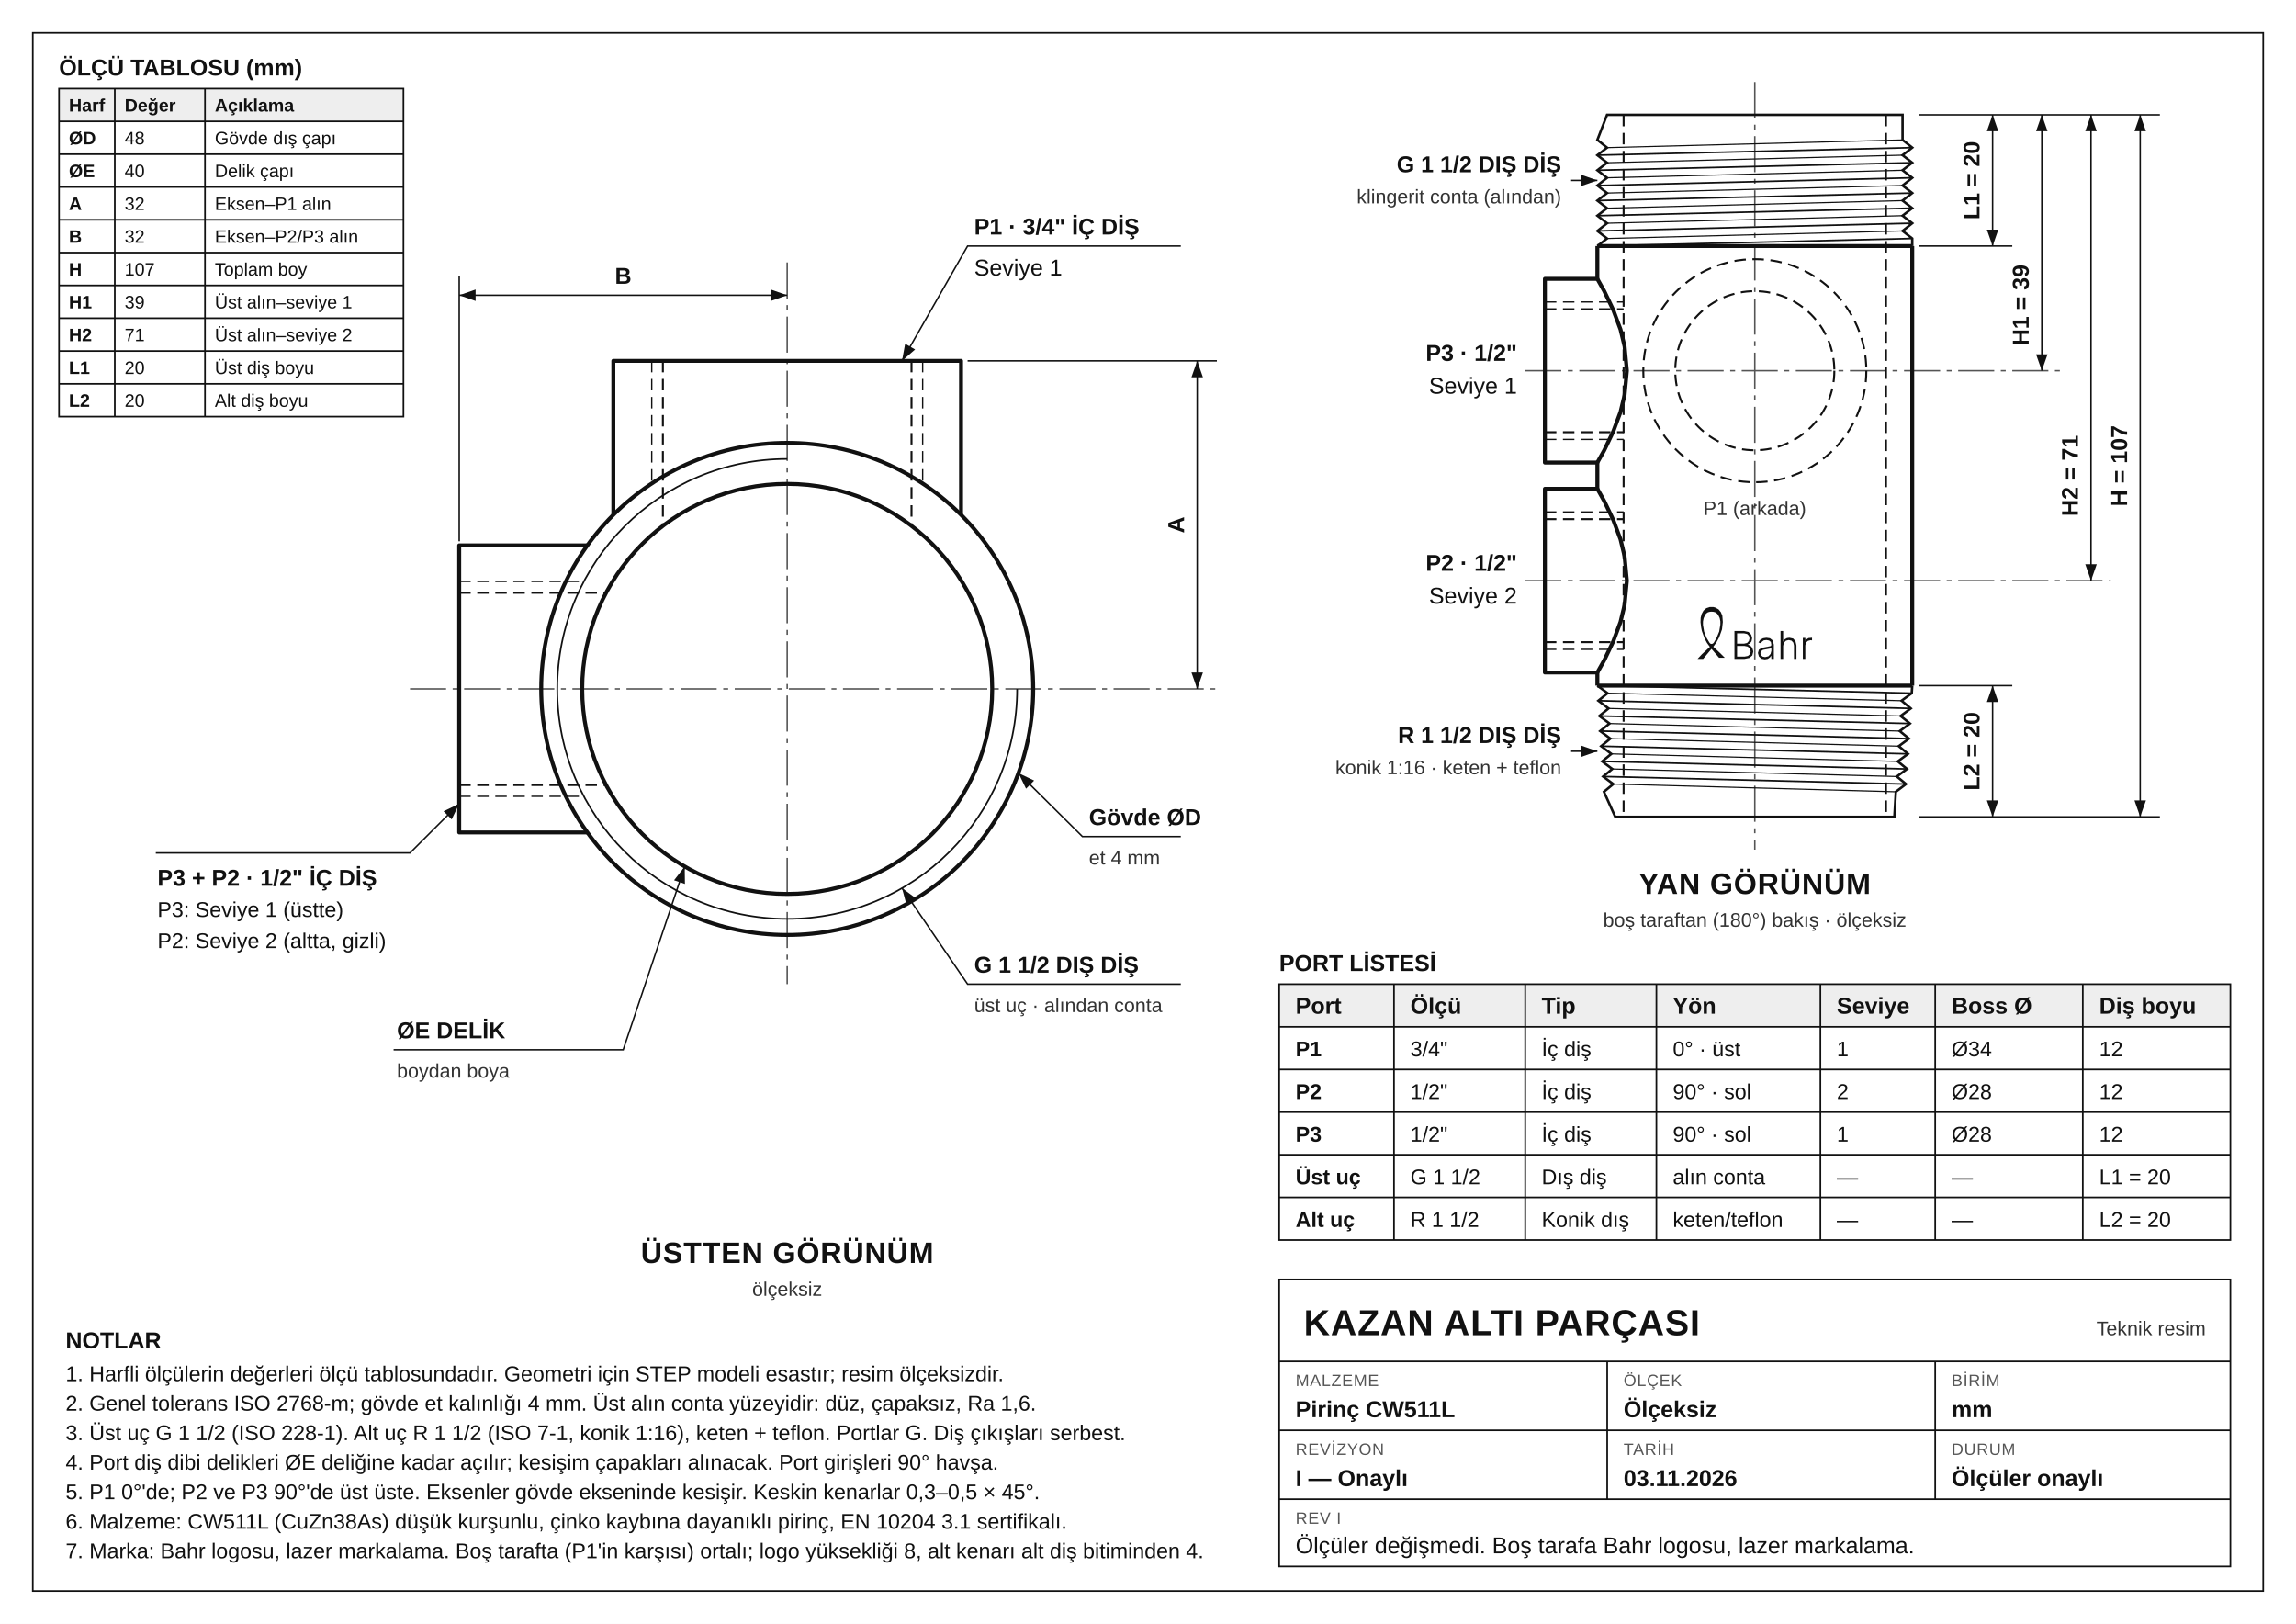
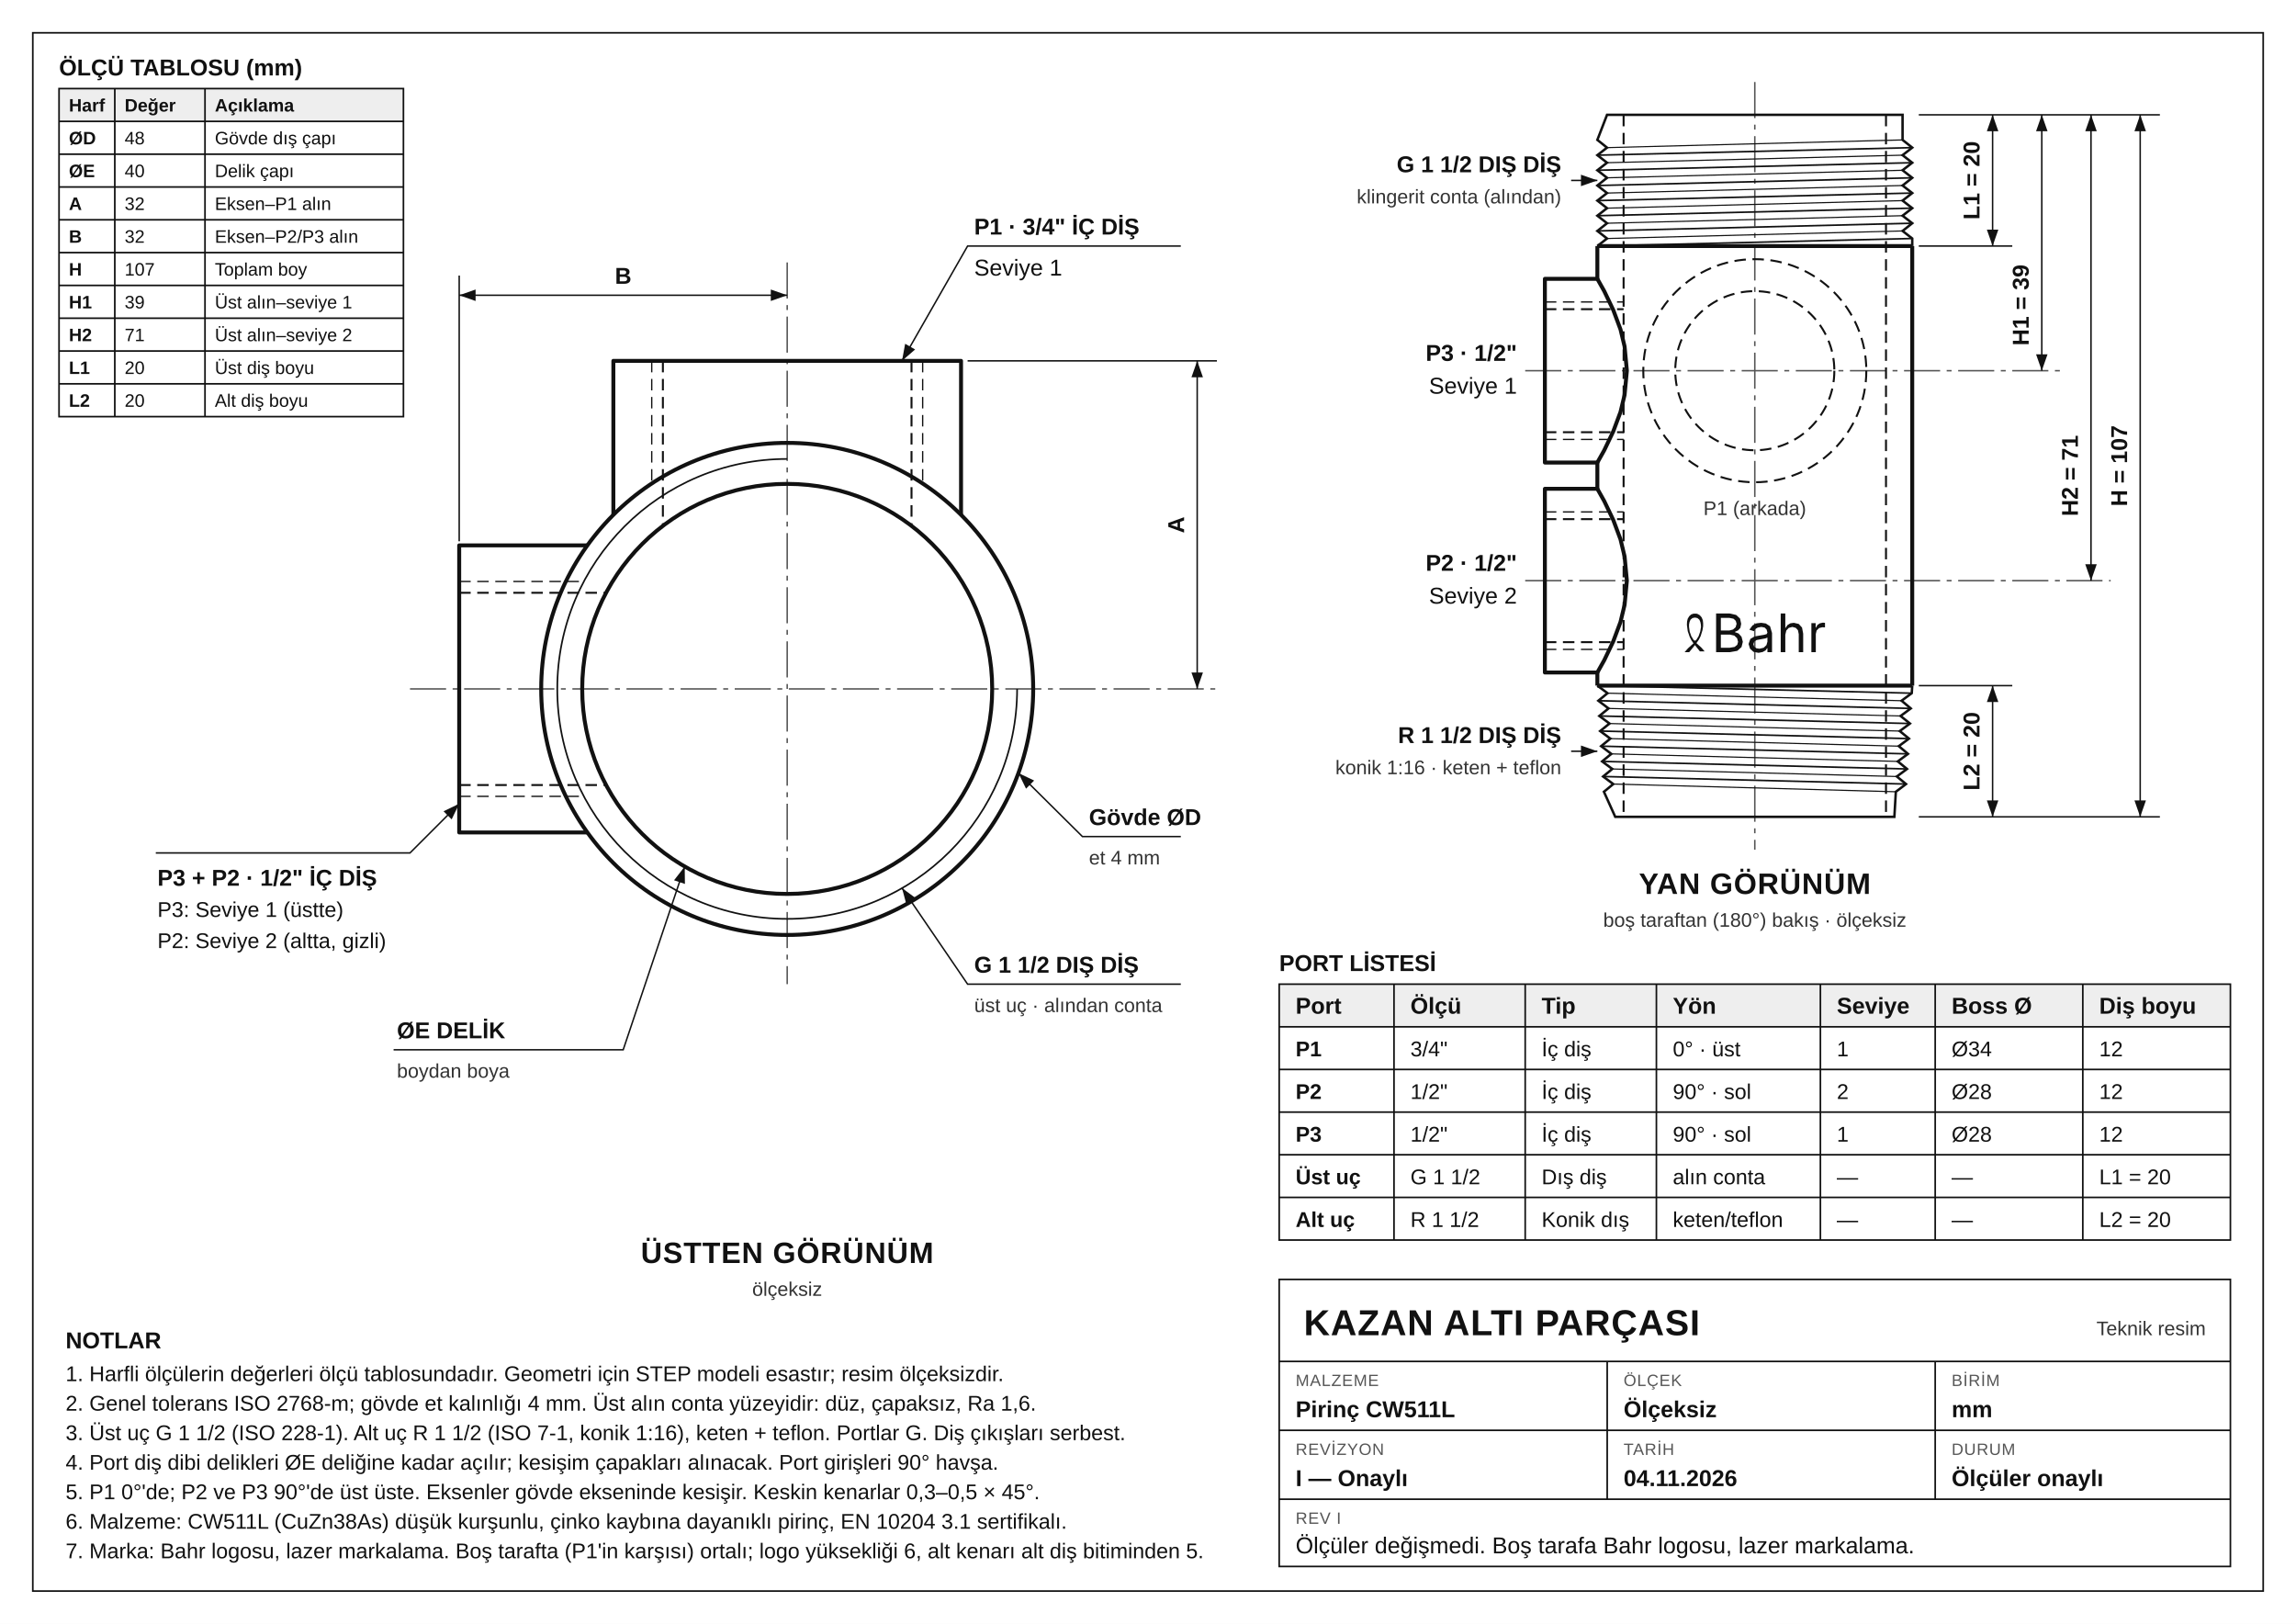
<svg xmlns="http://www.w3.org/2000/svg" viewBox="0 0 1400 990" width="1400" height="990" font-family="Arial, Helvetica, sans-serif">
  <defs>
    <marker id="arr" viewBox="0 0 10 10" refX="10" refY="5" markerWidth="10" markerHeight="10" markerUnits="userSpaceOnUse" orient="auto-start-reverse">
      <path d="M0,1.5 L10,5 L0,8.5 z" fill="#111" />
    </marker>
    <style>
      .vis{fill:none;stroke:#111;stroke-width:2.4;stroke-linejoin:round}
      .thin{fill:none;stroke:#111;stroke-width:1}
      .hid{fill:none;stroke:#111;stroke-width:1.2;stroke-dasharray:7 4}
      .hidt{fill:none;stroke:#111;stroke-width:0.8;stroke-dasharray:7 4}
      .ctr{fill:none;stroke:#555;stroke-width:0.9;stroke-dasharray:22 4 3 4}
      .dim{fill:none;stroke:#111;stroke-width:0.9}
      .dima{fill:none;stroke:#111;stroke-width:0.9;marker-start:url(#arr);marker-end:url(#arr)}
      .lead{fill:none;stroke:#111;stroke-width:0.9;marker-start:url(#arr)}
      .grid{fill:none;stroke:#111;stroke-width:1}
      .t{font-size:14px;fill:#111}
      .tb{font-size:14px;font-weight:700;fill:#111}
      .ts{font-size:12px;fill:#333}
      .tn{font-size:13px;fill:#111}
      .tl{font-size:10px;fill:#555;letter-spacing:.4px}
      .h{font-size:18px;font-weight:700;fill:#111;letter-spacing:.5px}
      .tt{font-size:11px;fill:#111}
      .ttb{font-size:11px;font-weight:700;fill:#111}
      .dis{fill:none;stroke:#111;stroke-width:1.5;stroke-linejoin:miter}
      .disi{fill:none;stroke:#111;stroke-width:.7}
      .q{fill:#c2410c}
      .mark{fill:#111;stroke:none}
    </style>
  </defs>
  <rect x="0" y="0" width="1400" height="990" fill="#fff" />
  <rect x="20" y="20" width="1360" height="950" class="grid" stroke-width="1.6" />
  <g transform="translate(100,0)">
    <line class="ctr" x1="150" y1="420" x2="642" y2="420" />
    <line class="ctr" x1="380" y1="160" x2="380" y2="600" />
    <circle class="vis" cx="380" cy="420" r="150" />
    <path class="thin" d="M380 279.8 A140.2 140.2 0 1 0 520.2 420" />
    <circle class="vis" cx="380" cy="420" r="125" />
    <path class="vis" d="M274 313.9 V220 H486 V313.9" />
    <path class="hid" d="M304.2 220 V320.6 M455.8 220 V320.6" />
    <path class="hidt" d="M297.4 220 V295 M462.6 220 V295" />
    <path class="vis" d="M258.2 332.5 H180 V507.5 H258.2" />
    <path class="hid" d="M180 361.4 H269.6 M180 478.6 H269.6" />
    <path class="hidt" d="M180 354.5 H255 M180 485.5 H255" />
    <polyline class="lead" points="521,471.3 560,510 620,510" />
    <text class="tb" x="564" y="503">Gövde <tspan>ØD</tspan>
    </text>
    <text class="ts" x="564" y="527">et 4 mm</text>
    <polyline class="lead" points="450,541.4 490,600 620,600" />
    <text class="tb" x="494" y="593">G 1 1/2 DIŞ DİŞ</text>
    <text class="ts" x="494" y="617">üst uç · alından conta</text>
    <polyline class="lead" points="317.5,528.3 280,640 140,640" />
    <text class="tb" x="142" y="633">
      <tspan>ØE</tspan> DELİK</text>
    <text class="ts" x="142" y="657">boydan boya</text>
    <line class="dim" x1="490" y1="220" x2="642" y2="220" />
    <line class="dima" x1="630" y1="220" x2="630" y2="420" />
    <text class="tb" transform="translate(622 320) rotate(-90)" text-anchor="middle">A</text>
    <line class="dim" x1="180" y1="330" x2="180" y2="168" />
    <line class="dima" x1="180" y1="180" x2="380" y2="180" />
    <text class="tb" x="280" y="173" text-anchor="middle">B</text>
    <polyline class="lead" points="450,220 490,150 620,150" />
    <text class="tb" x="494" y="143">P1 · 3/4" İÇ DİŞ</text>
    <text class="t" x="494" y="168">Seviye 1</text>
    <polyline class="lead" points="180,490 150,520 -5,520" />
    <text class="tb" x="-4" y="540">P3 + P2 · 1/2" İÇ DİŞ</text>
    <text class="tn" x="-4" y="559">P3: Seviye 1 (üstte)</text>
    <text class="tn" x="-4" y="578">P2: Seviye 2 (altta, gizli)</text>
    <text class="h" x="380" y="770" text-anchor="middle">ÜSTTEN GÖRÜNÜM</text>
    <text class="ts" x="380" y="790" text-anchor="middle">ölçeksiz</text>
  </g>
  <g>
    <text class="tb" x="36" y="46">ÖLÇÜ TABLOSU (mm)</text>
    <rect x="36" y="54" width="210" height="20" fill="#eee" />
    <rect class="grid" x="36" y="54" width="210" height="200" />
    <path class="grid" d="M36 74 H246 M36 94 H246 M36 114 H246 M36 134 H246 M36 154 H246 M36 174 H246 M36 194 H246 M36 214 H246 M36 234 H246 M70 54 V254 M125 54 V254" />
    <text class="ttb" x="42" y="68">Harf</text>
    <text class="ttb" x="76" y="68">Değer</text>
    <text class="ttb" x="131" y="68">Açıklama</text>
    <text class="ttb" x="42" y="88">ØD</text>
    <text class="tt" x="76" y="88">48</text>
    <text class="tt" x="131" y="88">Gövde dış çapı</text>
    <text class="ttb" x="42" y="108">ØE</text>
    <text class="tt" x="76" y="108">40</text>
    <text class="tt" x="131" y="108">Delik çapı</text>
    <text class="ttb" x="42" y="128">A</text>
    <text class="tt" x="76" y="128">32</text>
    <text class="tt" x="131" y="128">Eksen–P1 alın</text>
    <text class="ttb" x="42" y="148">B</text>
    <text class="tt" x="76" y="148">32</text>
    <text class="tt" x="131" y="148">Eksen–P2/P3 alın</text>
    <text class="ttb" x="42" y="168">H</text>
    <text class="tt" x="76" y="168">107</text>
    <text class="tt" x="131" y="168">Toplam boy</text>
    <text class="ttb" x="42" y="188">H1</text>
    <text class="tt" x="76" y="188">39</text>
    <text class="tt" x="131" y="188">Üst alın–seviye 1</text>
    <text class="ttb" x="42" y="208">H2</text>
    <text class="tt" x="76" y="208">71</text>
    <text class="tt" x="131" y="208">Üst alın–seviye 2</text>
    <text class="ttb" x="42" y="228">L1</text>
    <text class="tt" x="76" y="228">20</text>
    <text class="tt" x="131" y="228">Üst diş boyu</text>
    <text class="ttb" x="42" y="248">L2</text>
    <text class="tt" x="76" y="248">20</text>
    <text class="tt" x="131" y="248">Alt diş boyu</text>
  </g>
  <g>
    <line class="ctr" x1="1070" y1="50" x2="1070" y2="518" />
    <line class="ctr" x1="930" y1="226" x2="1257" y2="226" />
    <line class="ctr" x1="930" y1="354" x2="1287" y2="354" />
    <path class="vis" d="M974 418 V410 H942 V298 H974 V282 H942 V170 H974 V150 M1166 150 V418" />
    <path class="vis" d="M974 170 L975 171.8 L978.2 177.5 L983.7 189 L988.1 200.8 L990.6 211.2 L992 226 L990.6 240.8 L988.1 251.2 L983.7 263 L978.2 274.5 L975 280.2 L974 282" />
    <path class="vis" d="M974 298 L975 299.8 L978.2 305.5 L983.7 317 L988.1 328.8 L990.6 339.2 L992 354 L990.6 368.8 L988.1 379.2 L983.7 391 L978.2 402.5 L975 408.2 L974 410" />
    <line class="vis" x1="974" y1="150" x2="1166" y2="150" />
    <line class="vis" x1="974" y1="418" x2="1166" y2="418" />
    <path class="dis" d="M974.0 150.0 L979.9 145.4 L974.0 140.8 L979.9 136.1 L974.0 131.5 L979.9 126.9 L974.0 122.3 L979.9 117.7 L974.0 113.1 L979.9 108.4 L974.0 103.8 L979.9 99.2 L974.0 94.6 L979.9 90.0 L974.0 85.3 L979.9 70.0 L1160.1 70.0 L1160.1 85.3 L1166.0 90.0 L1160.1 94.6 L1166.0 99.2 L1160.1 103.8 L1166.0 108.4 L1160.1 113.1 L1166.0 117.7 L1160.1 122.3 L1166.0 126.9 L1160.1 131.5 L1166.0 136.1 L1160.1 140.8 L1166.0 145.4 L1166.0 150.0" />
    <path class="thin" d="M974.0 150.0 L1166.0 145.4 M974.0 140.8 L1166.0 136.1 M974.0 131.5 L1166.0 126.9 M974.0 122.3 L1166.0 117.7 M974.0 113.1 L1166.0 108.4 M974.0 103.8 L1166.0 99.2 M974.0 94.6 L1166.0 90.0" />
    <path class="disi" d="M979.9 145.4 L1160.1 140.8 M979.9 136.1 L1160.1 131.5 M979.9 126.9 L1160.1 122.3 M979.9 117.7 L1160.1 113.1 M979.9 108.4 L1160.1 103.8 M979.9 99.2 L1160.1 94.6 M979.9 90.0 L1160.1 85.3" />
    <path class="dis" d="M974.0 418.0 L980.2 422.6 L974.6 427.2 L980.8 431.9 L975.2 436.5 L981.4 441.1 L975.7 445.7 L981.9 450.3 L976.3 454.9 L982.5 459.6 L976.9 464.2 L983.1 468.8 L977.5 473.4 L983.7 478.0 L978.0 482.7 L984.9 498.0 L1155.1 498.0 L1156.0 482.7 L1162.2 478.0 L1156.6 473.4 L1162.8 468.8 L1157.2 464.2 L1163.4 459.6 L1157.8 454.9 L1164.0 450.3 L1158.4 445.7 L1164.6 441.1 L1158.9 436.5 L1165.1 431.9 L1159.5 427.2 L1165.7 422.6 L1166.0 418.0" />
    <path class="thin" d="M974.0 418.0 L1165.7 422.6 M974.6 427.2 L1165.1 431.9 M975.2 436.5 L1164.6 441.1 M975.7 445.7 L1164.0 450.3 M976.3 454.9 L1163.4 459.6 M976.9 464.2 L1162.8 468.8 M977.5 473.4 L1162.2 478.0" />
    <path class="disi" d="M980.2 422.6 L1159.5 427.2 M980.8 431.9 L1158.9 436.5 M981.4 441.1 L1158.4 445.7 M981.9 450.3 L1157.8 454.9 M982.5 459.6 L1157.2 464.2 M983.1 468.8 L1156.6 473.4 M983.7 478.0 L1156.0 482.7" />
    <path class="hid" d="M990 70 V498 M1150 70 V498" />
    <path class="hid" d="M942 188.5 H990 M942 263.5 H990 M942 316.5 H990 M942 391.5 H990" />
    <path class="hidt" d="M942 184.1 H990 M942 267.9 H990 M942 312.1 H990 M942 395.9 H990" />
    <circle class="hid" cx="1070" cy="226" r="68" />
    <circle class="hid" cx="1070" cy="226" r="48.5" />
    <text class="ts" x="1070" y="314" text-anchor="middle">P1 (arkada)</text>
-     <path class="mark" fill-rule="evenodd" d="M1035.1 401.7 1037.8 398.8 1042.6 394.4 1040.8 391.9 1039.4 389.3 1037.7 384.6 1037.3 382.6 1036.9 379.3 1037.0 376.6 1037.6 374.3 1038.7 372.3 1040.4 370.8 1042.5 370.1 1044.8 370.1 1045.9 370.4 1047.9 371.5 1049.3 373.2 1050.2 375.4 1050.5 379.2 1050.0 383.7 1048.3 388.5 1046.7 391.5 1044.7 394.3 1048.8 398.1 1051.7 401.0 1048.2 401.0 1043.6 395.6 1038.5 401.7 1035.1 401.7ZM1043.6 392.6 1044.4 392.4 1045.0 391.8 1046.7 388.9 1048.3 385.0 1049.0 380.8 1049.0 378.8 1048.6 376.8 1047.6 374.8 1046.9 374.0 1045.9 373.3 1044.8 373.0 1043.6 372.9 1042.5 373.0 1041.4 373.3 1040.4 374.0 1039.7 374.9 1038.8 376.9 1038.4 378.9 1038.4 381.0 1039.1 385.1 1040.6 388.9 1042.4 391.9 1042.9 392.4 1043.6 392.6Z" />
-     <path class="mark" fill-rule="evenodd" d="M1057.6 401.7 1063.7 401.7 1066.7 401.1 1068.5 399.6 1069.1 397.2 1068.5 395.0 1067.3 393.6 1065.7 393.0 1067.1 392.2 1068.0 391.0 1068.4 389.1 1067.8 386.9 1066.2 385.3 1063.4 384.7 1057.6 384.7ZM1059.2 400.3 1059.2 393.8 1063.7 393.8 1065.7 394.2 1067.0 395.5 1067.5 397.2 1067.1 398.8 1065.8 399.9 1063.7 400.3ZM1059.2 392.4 1059.2 386.1 1063.4 386.1 1065.3 386.5 1066.4 387.6 1066.8 389.2 1066.4 390.8 1065.3 392.0 1063.5 392.4ZM1076.1 402.0 1077.9 401.7 1079.2 400.8 1080.0 399.7 1080.1 401.7 1081.6 401.7 1081.6 393.0 1080.9 390.4 1079.2 389.1 1077.1 388.8 1075.1 389.1 1073.4 390.0 1072.2 391.7 1073.7 392.2 1074.4 391.2 1075.5 390.4 1077.1 390.2 1078.7 390.5 1079.8 391.4 1080.1 393.2 1079.7 393.9 1074.2 395.0 1072.5 396.1 1071.9 398.1 1072.5 400.2 1074.0 401.6 1076.1 402.0ZM1076.3 400.6 1074.8 400.3 1073.8 399.5 1073.4 398.2 1073.8 397.0 1075.0 396.2 1079.3 395.4 1080.1 395.0 1080.1 396.8 1079.6 398.7 1078.3 400.1 1076.3 400.6ZM1087.3 393.8 1087.7 391.9 1089.0 390.6 1090.7 390.2 1092.4 390.6 1093.5 391.8 1093.9 393.6 1093.9 401.7 1095.4 401.7 1095.4 393.5 1094.8 390.9 1093.4 389.3 1091.1 388.8 1089.6 389.0 1088.2 389.8 1087.3 391.2 1087.3 384.7 1085.7 384.7 1085.7 401.7 1087.3 401.7ZM1099.3 401.7 1100.8 401.7 1100.8 393.5 1101.2 391.8 1102.4 390.7 1104.0 390.3 1104.9 390.4 1104.9 388.8 1102.7 389.0 1101.6 389.8 1100.9 390.9 1100.8 388.9 1099.3 388.9Z" />
+     <path class="mark" fill-rule="evenodd" d="M1027.2 397.6 1029.2 395.3 1032.6 392.2 1031.3 390.3 1030.3 388.3 1029.1 384.8 1028.6 380.9 1028.7 378.9 1029.1 377.2 1030.0 375.7 1031.2 374.6 1032.7 374.1 1034.3 374.1 1035.1 374.3 1036.5 375.1 1037.6 376.4 1038.3 378.1 1038.5 380.0 1038.5 381.8 1038.1 384.2 1037.0 387.8 1035.8 390.1 1034.4 392.1 1037.4 394.8 1039.4 397.1 1036.5 397.1 1033.5 393.3 1030.0 397.6 1027.2 397.6ZM1033.5 390.6 1034.0 390.4 1034.4 390.0 1035.7 387.9 1036.7 385.1 1037.2 382.2 1037.1 380.7 1036.8 379.2 1036.2 377.8 1035.0 376.8 1033.5 376.5 1032.0 376.8 1030.8 377.8 1030.2 379.2 1029.9 380.7 1029.9 382.2 1030.3 385.1 1031.3 387.9 1032.6 390.0 1033.0 390.4 1033.5 390.6Z" />
+     <path class="mark" fill-rule="evenodd" d="M1046.4 397.6 1054.8 397.6 1059.3 396.8 1061.9 394.5 1062.7 391.3 1061.9 388.2 1060.1 386.2 1057.9 385.4 1057.9 385.2 1059.8 384.3 1061.2 382.8 1061.7 380.3 1061.0 377.1 1058.6 374.9 1054.6 374.0 1046.4 374.0ZM1049.3 394.9 1049.3 386.9 1054.9 386.9 1057.5 387.5 1059.2 389.1 1059.8 391.3 1059.3 393.1 1057.7 394.4 1054.7 394.9ZM1049.3 384.4 1049.3 376.7 1054.5 376.7 1057.0 377.2 1058.4 378.5 1058.9 380.3 1058.3 382.4 1056.7 383.8 1054.4 384.4ZM1072.3 398.0 1074.8 397.5 1076.6 396.5 1077.5 395.2 1077.7 395.2 1077.7 397.6 1080.5 397.6 1080.5 385.9 1079.3 381.8 1076.7 380.1 1073.9 379.7 1071.1 380.0 1068.6 381.3 1066.7 383.9 1069.5 384.8 1070.3 383.5 1071.8 382.6 1074.0 382.2 1076.0 382.6 1077.2 383.8 1077.7 385.7 1077.2 386.6 1075.7 387.0 1069.9 388.0 1067.3 389.5 1066.2 392.6 1067.1 395.5 1069.2 397.4 1072.3 398.0ZM1072.8 395.5 1070.9 395.2 1069.6 394.2 1069.1 392.7 1069.7 391.1 1071.1 390.2 1076.5 389.2 1077.7 388.7 1077.7 391.2 1077.1 393.3 1075.4 394.9 1072.8 395.5ZM1088.6 387.0 1089.2 384.4 1090.7 382.8 1092.9 382.2 1095.0 382.8 1096.3 384.2 1096.8 386.6 1096.8 397.6 1099.5 397.6 1099.5 386.3 1098.8 382.6 1096.8 380.4 1093.8 379.7 1091.7 380.0 1089.9 381.1 1088.6 383.0 1088.6 374.0 1085.8 374.0 1085.8 397.6 1088.6 397.6ZM1104.5 397.6 1107.2 397.6 1107.2 386.5 1107.7 384.4 1109.2 382.9 1111.2 382.4 1112.8 382.5 1112.8 379.7 1111.5 379.6 1109.7 380.0 1108.2 381.0 1107.3 382.6 1107.1 382.6 1107.1 379.9 1104.5 379.9Z" />
    <line class="dim" x1="1170" y1="70" x2="1317" y2="70" />
    <line class="dim" x1="1170" y1="150" x2="1227" y2="150" />
    <line class="dim" x1="1170" y1="418" x2="1227" y2="418" />
    <line class="dim" x1="1170" y1="498" x2="1317" y2="498" />
    <line class="dima" x1="1215" y1="70" x2="1215" y2="150" />
    <text class="tb" transform="translate(1207 110) rotate(-90)" text-anchor="middle">L1 = 20</text>
    <line class="dima" x1="1215" y1="418" x2="1215" y2="498" />
    <text class="tb" transform="translate(1207 458) rotate(-90)" text-anchor="middle">L2 = 20</text>
    <line class="dima" x1="1245" y1="70" x2="1245" y2="226" />
    <text class="tb" transform="translate(1237 186) rotate(-90)" text-anchor="middle">H1 = 39</text>
    <line class="dima" x1="1275" y1="70" x2="1275" y2="354" />
    <text class="tb" transform="translate(1267 290) rotate(-90)" text-anchor="middle">H2 = 71</text>
    <line class="dima" x1="1305" y1="70" x2="1305" y2="498" />
    <text class="tb" transform="translate(1297 284) rotate(-90)" text-anchor="middle">H = 107</text>
    <polyline class="lead" points="974,110 958,110" />
    <text class="tb" x="952" y="105" text-anchor="end">G 1 1/2 DIŞ DİŞ</text>
    <text class="ts" x="952" y="124" text-anchor="end">klingerit conta (alından)</text>
    <polyline class="lead" points="974,458 958,458" />
    <text class="tb" x="952" y="453" text-anchor="end">R 1 1/2 DIŞ DİŞ</text>
    <text class="ts" x="952" y="472" text-anchor="end">konik 1:16 · keten + teflon</text>
    <text class="tb" x="925" y="220" text-anchor="end">P3 · 1/2"</text>
    <text class="t" x="925" y="240" text-anchor="end">Seviye 1</text>
    <text class="tb" x="925" y="348" text-anchor="end">P2 · 1/2"</text>
    <text class="t" x="925" y="368" text-anchor="end">Seviye 2</text>
    <text class="h" x="1070" y="545" text-anchor="middle">YAN GÖRÜNÜM</text>
    <text class="ts" x="1070" y="565" text-anchor="middle">boş taraftan (180°) bakış · ölçeksiz</text>
  </g>
  <g>
    <text class="tb" x="780" y="592">PORT LİSTESİ</text>
    <rect x="780" y="600" width="580" height="26" fill="#eee" />
    <rect x="780" y="600" width="580" height="156" class="grid" />
    <path class="grid" d="M780 626 H1360 M780 652 H1360 M780 678 H1360 M780 704 H1360 M780 730 H1360" />
    <path class="grid" d="M850 600 V756 M930 600 V756 M1010 600 V756 M1110 600 V756 M1180 600 V756 M1270 600 V756" />
    <g class="tb" font-size="13">
      <text x="790" y="618">Port</text>
      <text x="860" y="618">Ölçü</text>
      <text x="940" y="618">Tip</text>
      <text x="1020" y="618">Yön</text>
      <text x="1120" y="618">Seviye</text>
      <text x="1190" y="618">Boss Ø</text>
      <text x="1280" y="618">Diş boyu</text>
    </g>
    <g class="tn">
      <text x="790" y="644" font-weight="700">P1</text>
      <text x="860" y="644">3/4"</text>
      <text x="940" y="644">İç diş</text>
      <text x="1020" y="644">0° · üst</text>
      <text x="1120" y="644">1</text>
      <text x="1190" y="644">Ø34</text>
      <text x="1280" y="644">12</text>
      <text x="790" y="670" font-weight="700">P2</text>
      <text x="860" y="670">1/2"</text>
      <text x="940" y="670">İç diş</text>
      <text x="1020" y="670">90° · sol</text>
      <text x="1120" y="670">2</text>
      <text x="1190" y="670">Ø28</text>
      <text x="1280" y="670">12</text>
      <text x="790" y="696" font-weight="700">P3</text>
      <text x="860" y="696">1/2"</text>
      <text x="940" y="696">İç diş</text>
      <text x="1020" y="696">90° · sol</text>
      <text x="1120" y="696">1</text>
      <text x="1190" y="696">Ø28</text>
      <text x="1280" y="696">12</text>
      <text x="790" y="722" font-weight="700">Üst uç</text>
      <text x="860" y="722">G 1 1/2</text>
      <text x="940" y="722">Dış diş</text>
      <text x="1020" y="722">alın conta</text>
      <text x="1120" y="722">—</text>
      <text x="1190" y="722">—</text>
      <text x="1280" y="722">L1 = 20</text>
      <text x="790" y="748" font-weight="700">Alt uç</text>
      <text x="860" y="748">R 1 1/2</text>
      <text x="940" y="748">Konik dış</text>
      <text x="1020" y="748">keten/teflon</text>
      <text x="1120" y="748">—</text>
      <text x="1190" y="748">—</text>
      <text x="1280" y="748">L2 = 20</text>
    </g>
  </g>
  <g>
    <text class="tb" x="40" y="822">NOTLAR</text>
    <text class="tn" x="40" y="842">1. Harfli ölçülerin değerleri ölçü tablosundadır. Geometri için STEP modeli esastır; resim ölçeksizdir.</text>
    <text class="tn" x="40" y="860">2. Genel tolerans ISO 2768-m; gövde et kalınlığı 4 mm. Üst alın conta yüzeyidir: düz, çapaksız, Ra 1,6.</text>
    <text class="tn" x="40" y="878">3. Üst uç G 1 1/2 (ISO 228-1). Alt uç R 1 1/2 (ISO 7-1, konik 1:16), keten + teflon. Portlar G. Diş çıkışları serbest.</text>
    <text class="tn" x="40" y="896">4. Port diş dibi delikleri ØE deliğine kadar açılır; kesişim çapakları alınacak. Port girişleri 90° havşa.</text>
    <text class="tn" x="40" y="914">5. P1 0°'de; P2 ve P3 90°'de üst üste. Eksenler gövde ekseninde kesişir. Keskin kenarlar 0,3–0,5 × 45°.</text>
    <text class="tn" x="40" y="932">6. Malzeme: CW511L (CuZn38As) düşük kurşunlu, çinko kaybına dayanıklı pirinç, EN 10204 3.1 sertifikalı.</text>
-     <text class="tn" x="40" y="950">7. Marka: Bahr logosu, lazer markalama. Boş tarafta (P1'in karşısı) ortalı; logo yüksekliği 8, alt kenarı alt diş bitiminden 4.</text>
+     <text class="tn" x="40" y="950">7. Marka: Bahr logosu, lazer markalama. Boş tarafta (P1'in karşısı) ortalı; logo yüksekliği 6, alt kenarı alt diş bitiminden 5.</text>
  </g>
  <g>
    <rect x="780" y="780" width="580" height="175" class="grid" stroke-width="1.6" />
    <path class="grid" d="M780 830 H1360 M780 872 H1360 M780 914 H1360" />
    <path class="grid" d="M980 830 V914 M1180 830 V914" />
    <text x="795" y="814" font-size="22" font-weight="700" fill="#111" letter-spacing=".5">KAZAN ALTI PARÇASI</text>
    <text class="ts" x="1345" y="814" text-anchor="end">Teknik resim</text>
    <text class="tl" x="790" y="845">MALZEME</text>
    <text class="tb" x="790" y="864">Pirinç CW511L</text>
    <text class="tl" x="990" y="845">ÖLÇEK</text>
    <text class="tb" x="990" y="864">Ölçeksiz</text>
    <text class="tl" x="1190" y="845">BİRİM</text>
    <text class="tb" x="1190" y="864">mm</text>
    <text class="tl" x="790" y="887">REVİZYON</text>
    <text class="tb" x="790" y="906">I — Onaylı</text>
    <text class="tl" x="990" y="887">TARİH</text>
-     <text class="tb" x="990" y="906">03.11.2026</text>
+     <text class="tb" x="990" y="906">04.11.2026</text>
    <text class="tl" x="1190" y="887">DURUM</text>
    <text class="tb" x="1190" y="906">Ölçüler onaylı</text>
    <text class="tl" x="790" y="929">REV I</text>
    <text class="t" x="790" y="947">Ölçüler değişmedi. Boş tarafa Bahr logosu, lazer markalama.</text>
  </g>
</svg>
